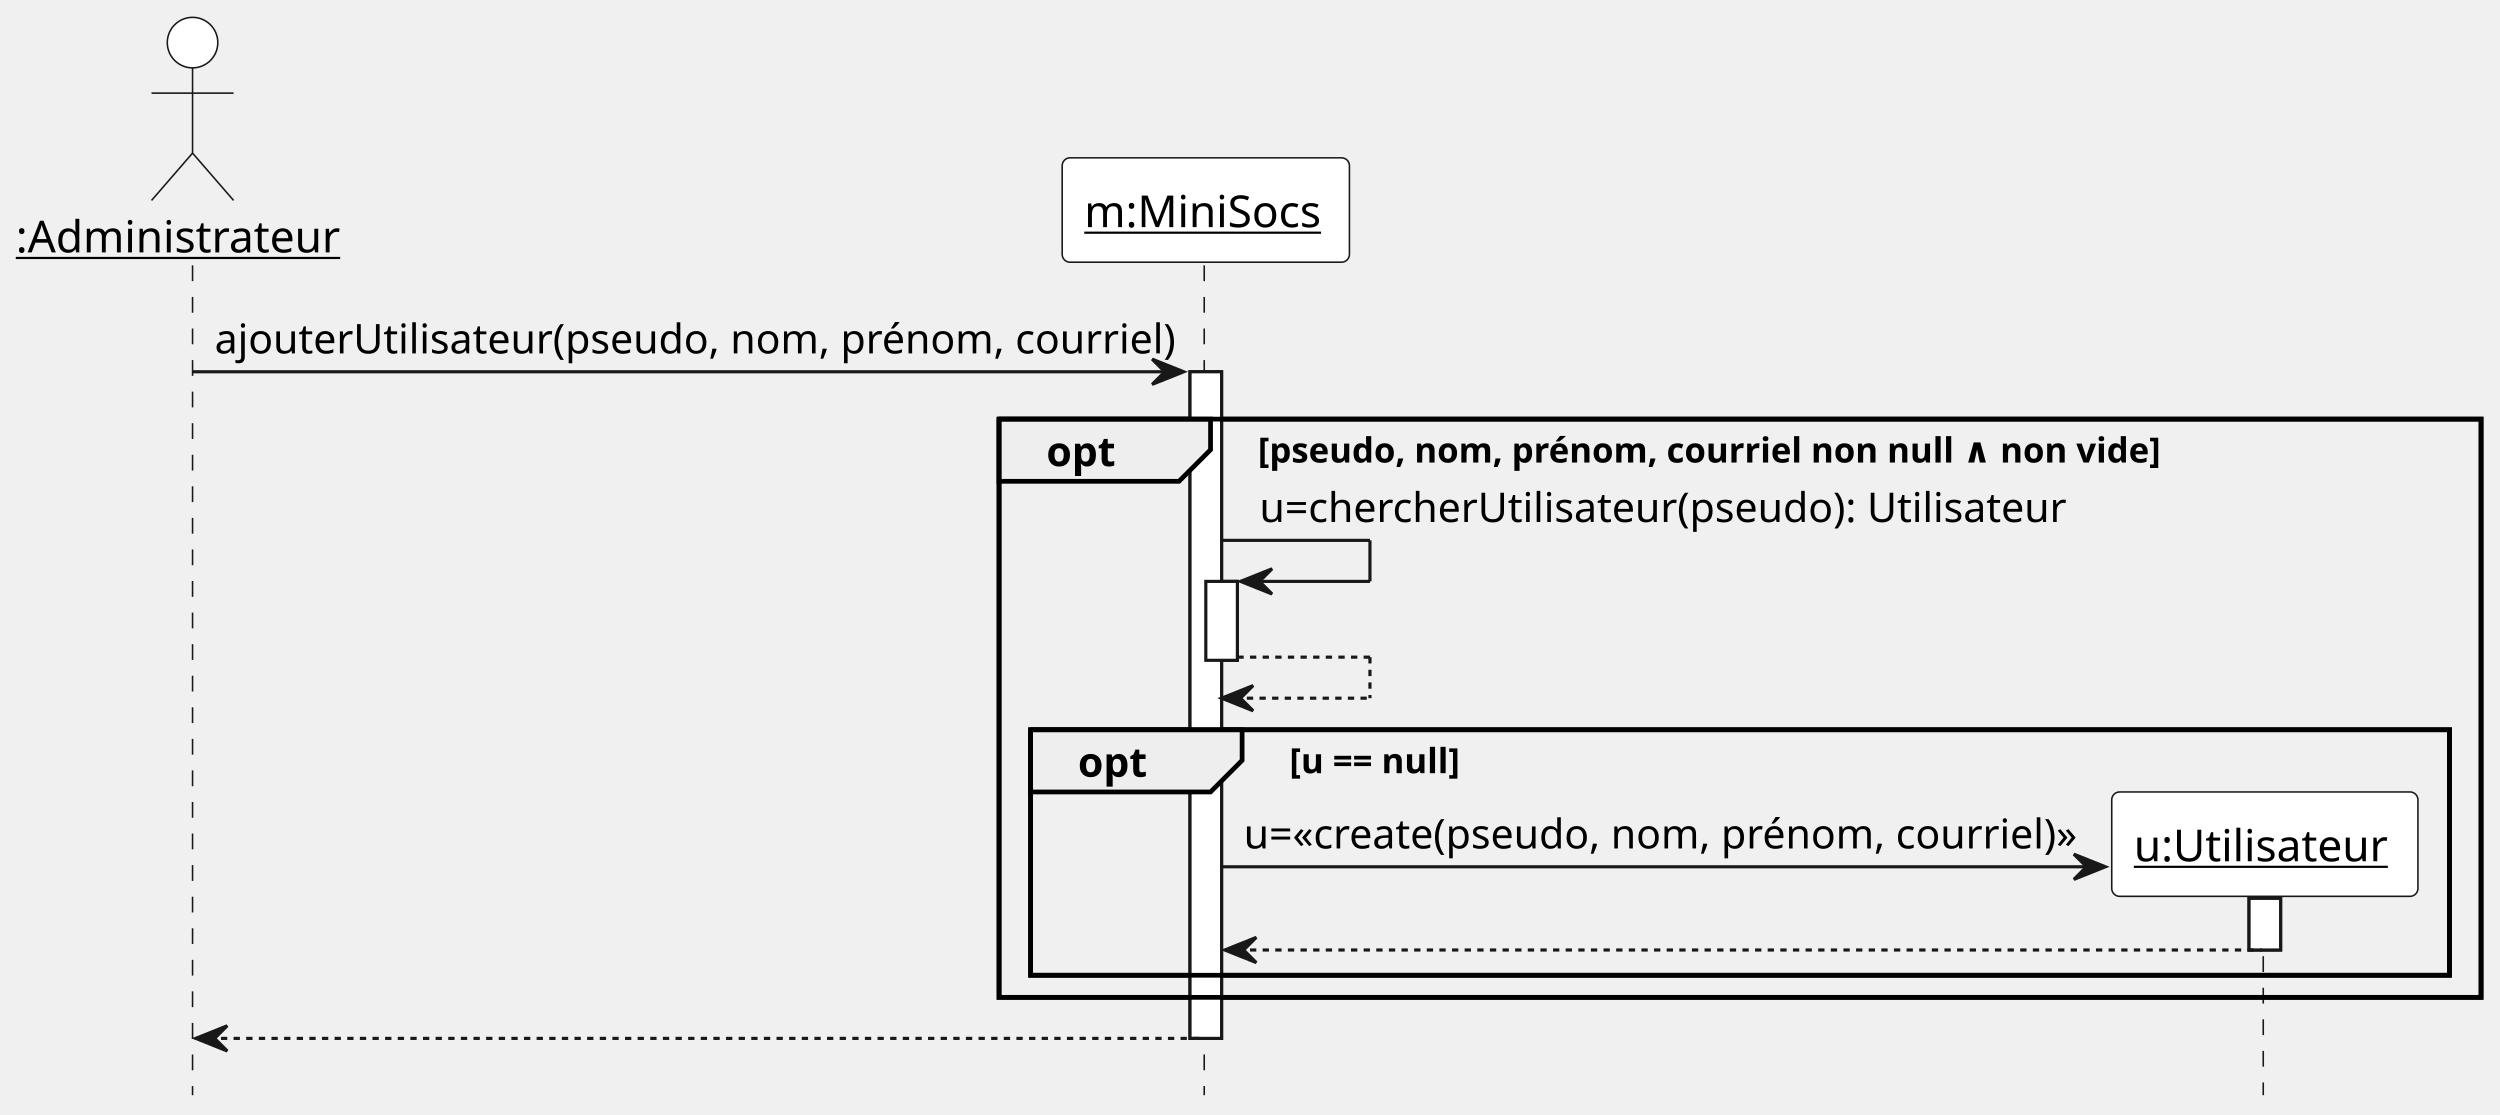
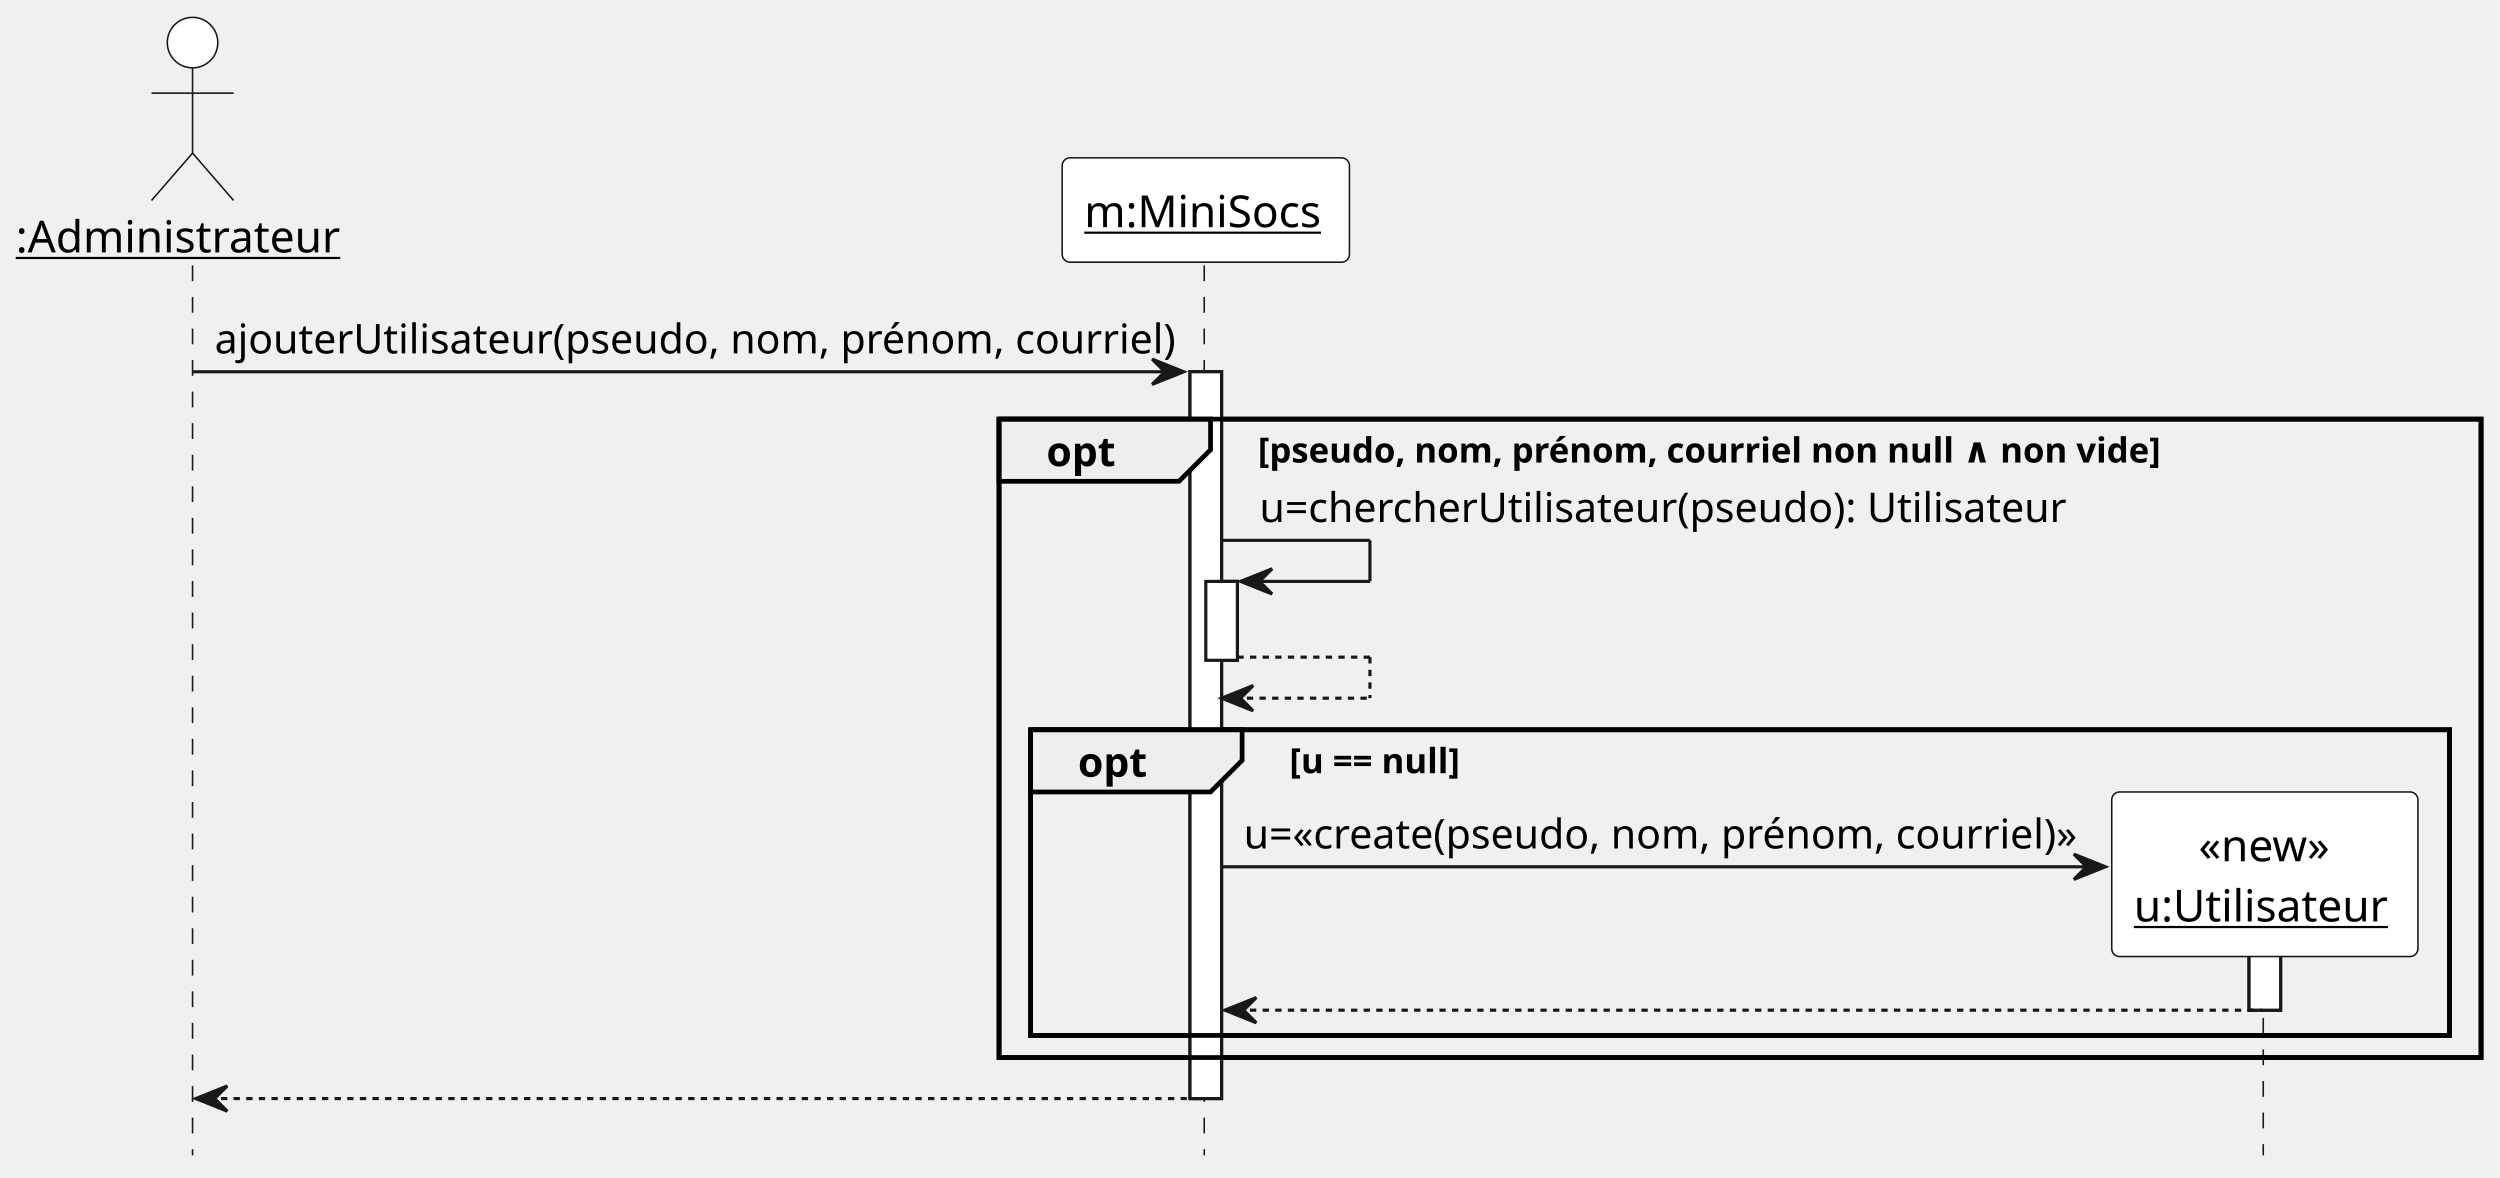
- <svg xmlns="http://www.w3.org/2000/svg" contentStyleType="text/css" height="353px" preserveAspectRatio="none" style="width:792px;height:353px;background:#FFFFFF;" version="1.1" viewBox="0 0 792 353" width="792px" zoomAndPan="magnify">
+ <svg xmlns="http://www.w3.org/2000/svg" contentStyleType="text/css" height="373px" preserveAspectRatio="none" style="width:792px;height:373px;background:#FFFFFF;" version="1.1" viewBox="0 0 792 373" width="792px" zoomAndPan="magnify">
  <defs />
  <g>
-     <rect fill="#FFFFFF" height="211.186" style="stroke:#181818;stroke-width:1.0;" width="10" x="377" y="117.774" />
+     <rect fill="#FFFFFF" height="230.254" style="stroke:#181818;stroke-width:1.0;" width="10" x="377" y="117.774" />
    <rect fill="#FFFFFF" height="25" style="stroke:#181818;stroke-width:1.0;" width="10" x="382" y="184.186" />
-     <rect fill="#FFFFFF" height="16.362" style="stroke:#181818;stroke-width:1.0;" width="10" x="712.5" y="284.598" />
-     <rect fill="none" height="183.186" style="stroke:#000000;stroke-width:1.5;" width="469.5" x="316.5" y="132.774" />
-     <rect fill="none" height="77.774" style="stroke:#000000;stroke-width:1.5;" width="449.5" x="326.5" y="231.186" />
-     <line style="stroke:#181818;stroke-width:0.5;stroke-dasharray:5.0,5.0;" x1="61" x2="61" y1="84.068" y2="346.96" />
-     <line style="stroke:#181818;stroke-width:0.5;stroke-dasharray:5.0,5.0;" x1="381.5" x2="381.5" y1="84.068" y2="346.96" />
-     <line style="stroke:#181818;stroke-width:0.5;stroke-dasharray:5.0,5.0;" x1="717" x2="717" y1="282.926" y2="346.96" />
+     <rect fill="#FFFFFF" height="35.43" style="stroke:#181818;stroke-width:1.0;" width="10" x="712.5" y="284.598" />
+     <rect fill="none" height="202.254" style="stroke:#000000;stroke-width:1.5;" width="469.5" x="316.5" y="132.774" />
+     <rect fill="none" height="96.842" style="stroke:#000000;stroke-width:1.5;" width="449.5" x="326.5" y="231.186" />
+     <line style="stroke:#181818;stroke-width:0.5;stroke-dasharray:5.0,5.0;" x1="61" x2="61" y1="84.068" y2="366.028" />
+     <line style="stroke:#181818;stroke-width:0.5;stroke-dasharray:5.0,5.0;" x1="381.5" x2="381.5" y1="84.068" y2="366.028" />
+     <line style="stroke:#181818;stroke-width:0.5;stroke-dasharray:5.0,5.0;" x1="717" x2="717" y1="292.46" y2="366.028" />
    <text fill="#000000" font-family="sans-serif" font-size="14" lengthAdjust="spacing" text-decoration="underline" textLength="106" x="5" y="79.966">:Administrateur</text>
    <ellipse cx="61" cy="13.5" fill="#FFFFFF" rx="8" ry="8" style="stroke:#181818;stroke-width:0.5;" />
    <path d="M61,21.5 L61,48.5 M48,29.5 L74,29.5 M61,48.5 L48,63.5 M61,48.5 L74,63.5 " fill="none" style="stroke:#181818;stroke-width:0.5;" />
    <rect fill="#FFFFFF" height="33.068" rx="2.5" ry="2.5" style="stroke:#181818;stroke-width:0.5;" width="91" x="336.5" y="50" />
    <text fill="#000000" font-family="sans-serif" font-size="14" lengthAdjust="spacing" text-decoration="underline" textLength="77" x="343.5" y="71.966">m:MiniSocs</text>
-     <rect fill="#FFFFFF" height="211.186" style="stroke:#181818;stroke-width:1.0;" width="10" x="377" y="117.774" />
+     <rect fill="#FFFFFF" height="230.254" style="stroke:#181818;stroke-width:1.0;" width="10" x="377" y="117.774" />
    <rect fill="#FFFFFF" height="25" style="stroke:#181818;stroke-width:1.0;" width="10" x="382" y="184.186" />
-     <rect fill="#FFFFFF" height="16.362" style="stroke:#181818;stroke-width:1.0;" width="10" x="712.5" y="284.598" />
+     <rect fill="#FFFFFF" height="35.43" style="stroke:#181818;stroke-width:1.0;" width="10" x="712.5" y="284.598" />
    <polygon fill="#181818" points="365,113.774,375,117.774,365,121.774,369,117.774" style="stroke:#181818;stroke-width:1.0;" />
    <line style="stroke:#181818;stroke-width:1.0;" x1="61" x2="371" y1="117.774" y2="117.774" />
    <text fill="#000000" font-family="sans-serif" font-size="13" lengthAdjust="spacing" textLength="297" x="68" y="111.965">ajouterUtilisateur(pseudo, nom, prénom, courriel)</text>
    <path d="M316.5,132.774 L383.5,132.774 L383.5,142.48 L373.5,152.48 L316.5,152.48 L316.5,132.774 " fill="#EEEEEE" style="stroke:#000000;stroke-width:1.5;" />
-     <rect fill="none" height="183.186" style="stroke:#000000;stroke-width:1.5;" width="469.5" x="316.5" y="132.774" />
+     <rect fill="none" height="202.254" style="stroke:#000000;stroke-width:1.5;" width="469.5" x="316.5" y="132.774" />
    <text fill="#000000" font-family="sans-serif" font-size="13" font-weight="bold" lengthAdjust="spacing" textLength="22" x="331.5" y="147.671">opt</text>
    <text fill="#000000" font-family="sans-serif" font-size="11" font-weight="bold" lengthAdjust="spacing" textLength="287" x="398.5" y="146.533">[pseudo, nom, prénom, courriel non null ∧ non vide]</text>
    <line style="stroke:#181818;stroke-width:1.0;" x1="387" x2="434" y1="171.186" y2="171.186" />
    <line style="stroke:#181818;stroke-width:1.0;" x1="434" x2="434" y1="171.186" y2="184.186" />
    <line style="stroke:#181818;stroke-width:1.0;" x1="393" x2="434" y1="184.186" y2="184.186" />
    <polygon fill="#181818" points="403,180.186,393,184.186,403,188.186,399,184.186" style="stroke:#181818;stroke-width:1.0;" />
    <text fill="#000000" font-family="sans-serif" font-size="13" lengthAdjust="spacing" textLength="250" x="399" y="165.377">u=chercherUtilisateur(pseudo): Utilisateur</text>
    <line style="stroke:#181818;stroke-width:1.0;stroke-dasharray:2.0,2.0;" x1="392" x2="434" y1="208.186" y2="208.186" />
    <line style="stroke:#181818;stroke-width:1.0;stroke-dasharray:2.0,2.0;" x1="434" x2="434" y1="208.186" y2="221.186" />
    <line style="stroke:#181818;stroke-width:1.0;stroke-dasharray:2.0,2.0;" x1="387" x2="434" y1="221.186" y2="221.186" />
    <polygon fill="#181818" points="397,217.186,387,221.186,397,225.186,393,221.186" style="stroke:#181818;stroke-width:1.0;" />
    <path d="M326.5,231.186 L393.5,231.186 L393.5,240.892 L383.5,250.892 L326.5,250.892 L326.5,231.186 " fill="#EEEEEE" style="stroke:#000000;stroke-width:1.5;" />
-     <rect fill="none" height="77.774" style="stroke:#000000;stroke-width:1.5;" width="449.5" x="326.5" y="231.186" />
+     <rect fill="none" height="96.842" style="stroke:#000000;stroke-width:1.5;" width="449.5" x="326.5" y="231.186" />
    <text fill="#000000" font-family="sans-serif" font-size="13" font-weight="bold" lengthAdjust="spacing" textLength="22" x="341.5" y="246.083">opt</text>
    <text fill="#000000" font-family="sans-serif" font-size="11" font-weight="bold" lengthAdjust="spacing" textLength="53" x="408.5" y="244.945">[u == null]</text>
    <polygon fill="#181818" points="657,270.598,667,274.598,657,278.598,661,274.598" style="stroke:#181818;stroke-width:1.0;" />
    <line style="stroke:#181818;stroke-width:1.0;" x1="387" x2="663" y1="274.598" y2="274.598" />
    <text fill="#000000" font-family="sans-serif" font-size="13" lengthAdjust="spacing" textLength="258" x="394" y="268.789">u=«create(pseudo, nom, prénom, courriel)»</text>
-     <rect fill="#FFFFFF" height="33.068" rx="2.5" ry="2.5" style="stroke:#181818;stroke-width:0.5;" width="97" x="669" y="250.892" />
-     <text fill="#000000" font-family="sans-serif" font-size="14" lengthAdjust="spacing" text-decoration="underline" textLength="83" x="676" y="272.858">u:Utilisateur</text>
-     <polygon fill="#181818" points="398,296.96,388,300.96,398,304.96,394,300.96" style="stroke:#181818;stroke-width:1.0;" />
-     <line style="stroke:#181818;stroke-width:1.0;stroke-dasharray:2.0,2.0;" x1="392" x2="716.5" y1="300.96" y2="300.96" />
-     <polygon fill="#181818" points="72,324.96,62,328.96,72,332.96,68,328.96" style="stroke:#181818;stroke-width:1.0;" />
-     <line style="stroke:#181818;stroke-width:1.0;stroke-dasharray:2.0,2.0;" x1="66" x2="381" y1="328.96" y2="328.96" />
+     <rect fill="#FFFFFF" height="52.136" rx="2.5" ry="2.5" style="stroke:#181818;stroke-width:0.5;" width="97" x="669" y="250.892" />
+     <text fill="#000000" font-family="sans-serif" font-size="14" lengthAdjust="spacing" textLength="42" x="696.5" y="272.858">«new»</text>
+     <text fill="#000000" font-family="sans-serif" font-size="14" lengthAdjust="spacing" text-decoration="underline" textLength="83" x="676" y="291.926">u:Utilisateur</text>
+     <polygon fill="#181818" points="398,316.028,388,320.028,398,324.028,394,320.028" style="stroke:#181818;stroke-width:1.0;" />
+     <line style="stroke:#181818;stroke-width:1.0;stroke-dasharray:2.0,2.0;" x1="392" x2="716.5" y1="320.028" y2="320.028" />
+     <polygon fill="#181818" points="72,344.028,62,348.028,72,352.028,68,348.028" style="stroke:#181818;stroke-width:1.0;" />
+     <line style="stroke:#181818;stroke-width:1.0;stroke-dasharray:2.0,2.0;" x1="66" x2="381" y1="348.028" y2="348.028" />
  </g>
</svg>
